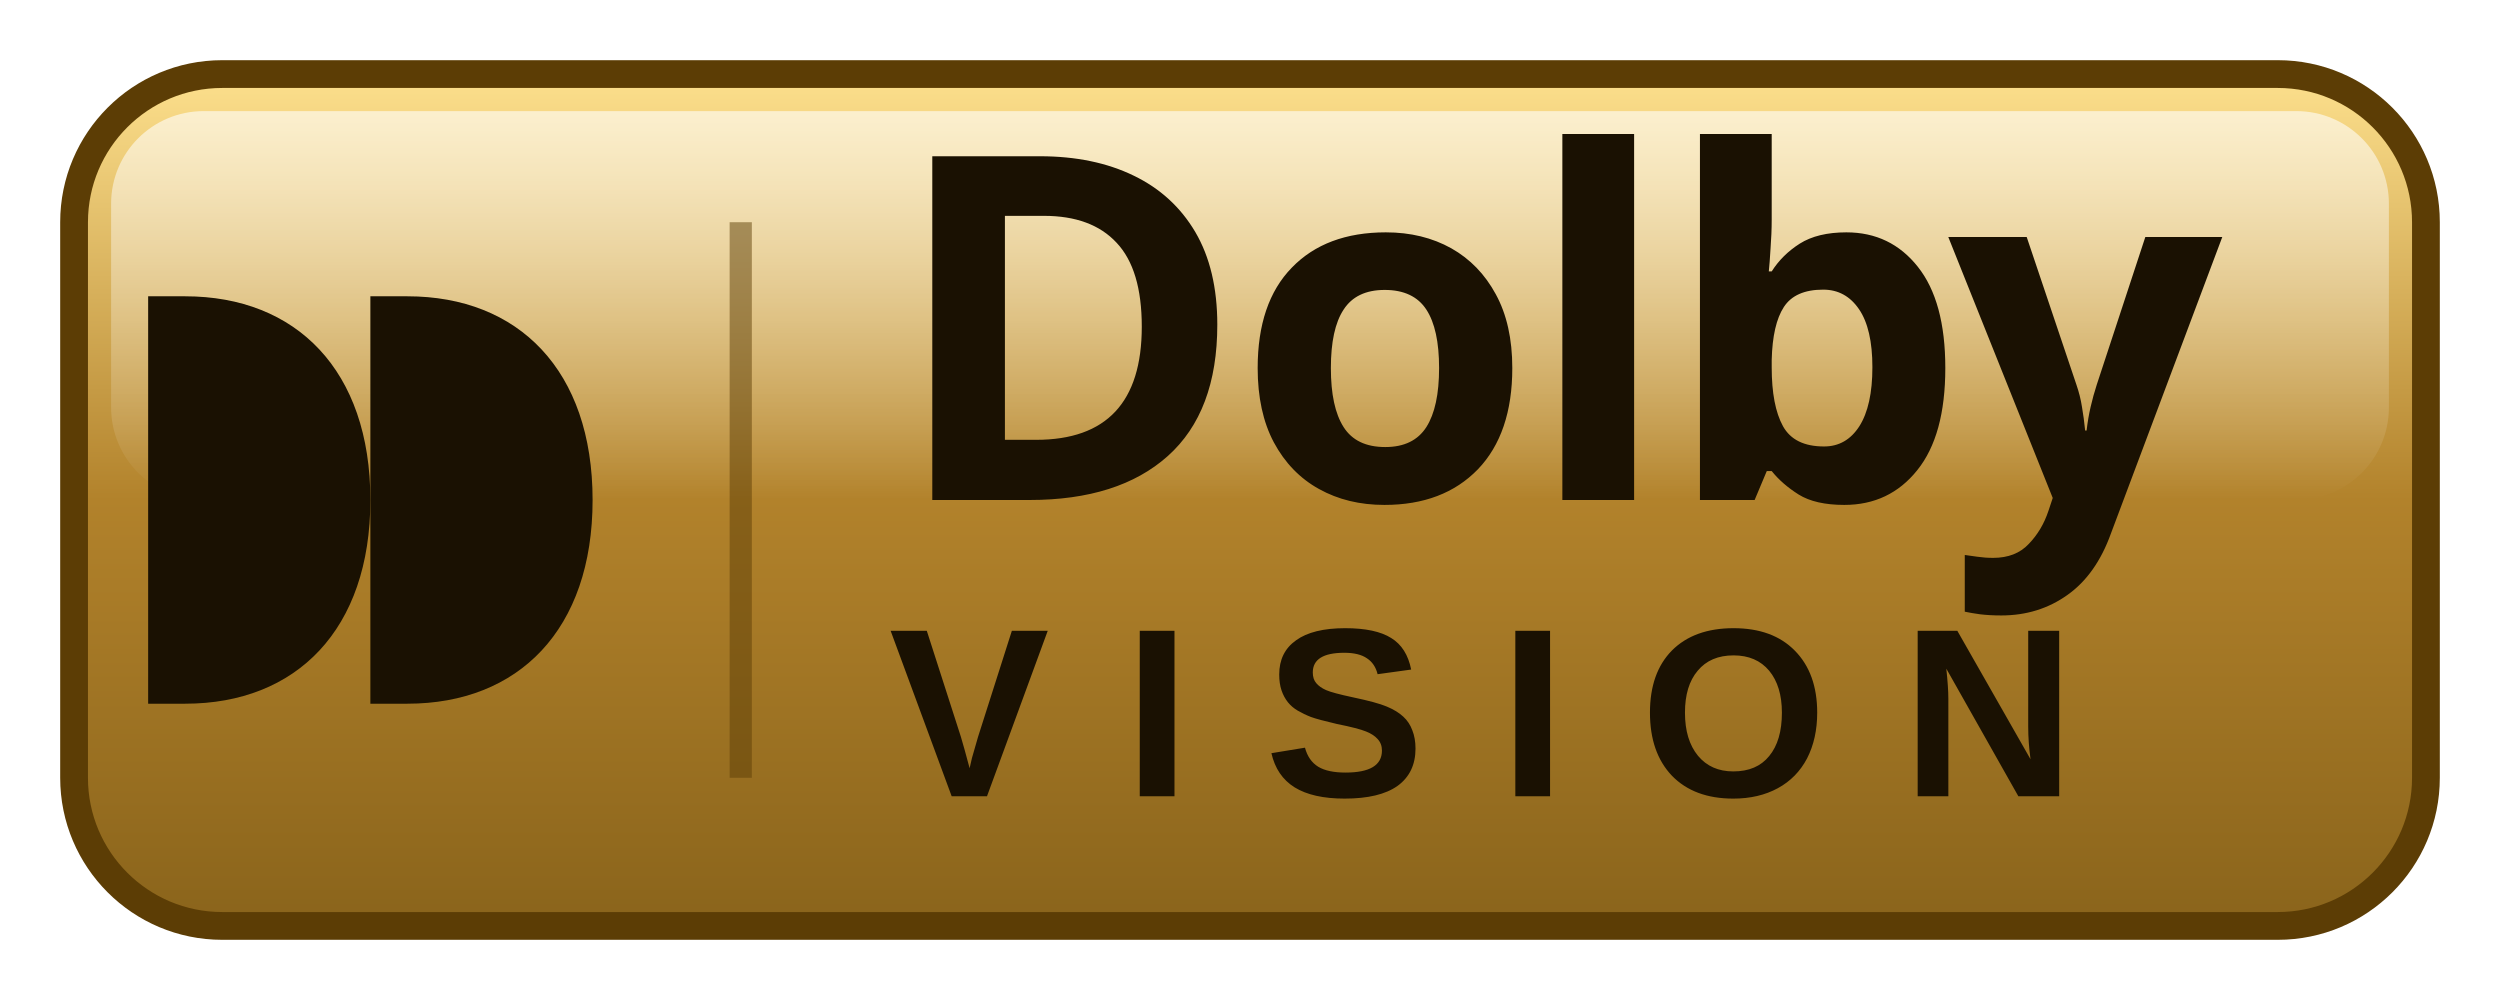
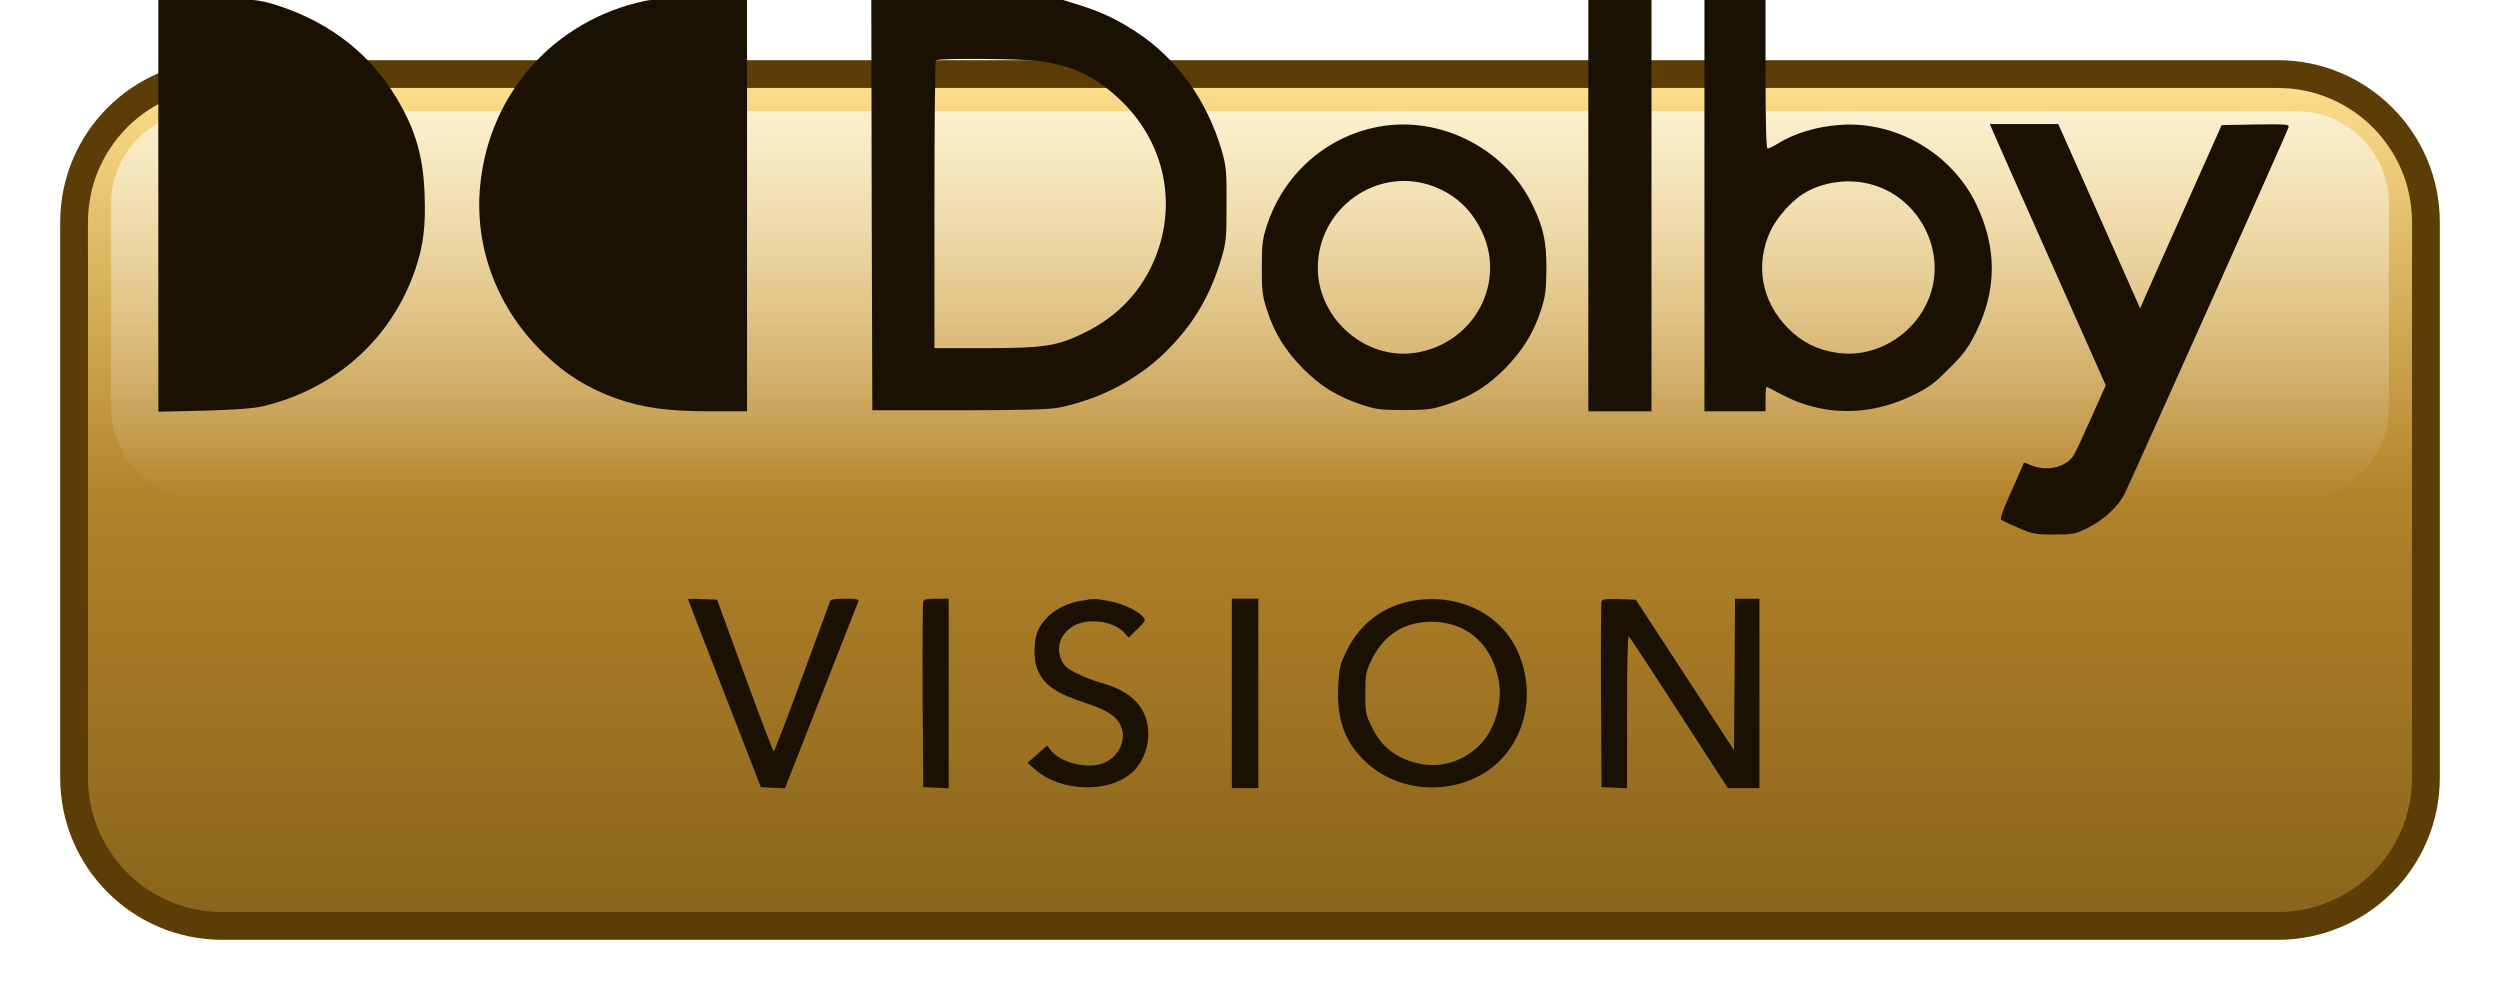
<svg xmlns="http://www.w3.org/2000/svg" width="135" height="54" viewBox="0 0 135 54">
  <defs>
-     <linearGradient id="grad_dv" x1="0%" y1="0%" x2="0%" y2="100%">
+     <linearGradient id="gold_grad_dv" x1="0%" y1="0%" x2="0%" y2="100%">
      <stop offset="0%" stop-color="#fde08d" />
      <stop offset="50%" stop-color="#b2822b" />
      <stop offset="100%" stop-color="#8a641b" />
    </linearGradient>
    <linearGradient id="gloss_dv" x1="0%" y1="0%" x2="0%" y2="100%">
      <stop offset="0%" stop-color="#ffffff" stop-opacity="0.6" />
      <stop offset="100%" stop-color="#ffffff" stop-opacity="0" />
    </linearGradient>
  </defs>
-   <rect x="4" y="4" width="127" height="46" rx="8" fill="url(#grad_dv)" stroke="#5c3d05" stroke-width="1.5" />
+   <rect x="4" y="4" width="127" height="46" rx="8" fill="url(#gold_grad_dv)" stroke="#5c3d05" stroke-width="1.5" />
  <rect x="6" y="6" width="123" height="21" rx="5" fill="url(#gloss_dv)" />
-   <g transform="translate(10, 27) scale(1.0)">
-     <path d="M0 -11 C6 -11 10 -7 10 0 C10 7 6 11 0 11 H-2 V-11 Z" fill="#1a1102" />
-     <path d="M12 -11 C18 -11 22 -7 22 0 C22 7 18 11 12 11 H10 V-11 Z" fill="#1a1102" />
+   <g transform="translate(8, 43) scale(0.011, -0.011)" fill="#1a1102">
+     <path d="M50 2905 l0 -1017 223 5 c146 4 244 11 287 21 361 85 638 334 753 677 39 116 50 211 44 366 -7 200 -52 340 -163 511 -130 199 -329 344 -574 419 -79 24 -102 26 -327 31 l-243 4 0 -1017z" />
+     <path d="M2436 3904 c-443 -95 -762 -453 -806 -905 -30 -308 86 -611 320 -832 104 -99 212 -165 345 -213 133 -47 253 -64 468 -64 l177 0 0 1015 0 1015 -217 -1 c-152 0 -239 -5 -287 -15z" />
+     <path d="M3552 2908 l3 -1013 425 0 c309 0 443 4 490 13 213 43 407 148 550 299 119 124 194 255 247 428 25 84 27 103 27 270 1 158 -2 189 -22 259 -72 251 -221 458 -424 590 -97 63 -170 97 -288 134 l-85 26 -463 4 -462 3 2 -1013z m825 701 c165 -22 283 -81 404 -199 227 -223 279 -550 133 -831 -70 -133 -176 -234 -319 -304 -132 -65 -197 -75 -490 -75 l-245 0 0 703 c0 387 3 707 7 710 11 11 425 8 510 -4z" />
+     <path d="M7070 2905 l0 -1015 155 0 155 0 0 1015 0 1015 -155 0 -155 0 0 -1015z" />
+     <path d="M7640 2905 l0 -1015 150 0 150 0 0 60 c0 33 2 60 5 60 2 0 33 -15 67 -34 202 -110 433 -113 648 -9 79 38 108 59 180 132 72 71 95 102 134 181 102 207 102 414 1 625 -120 251 -394 411 -670 391 -115 -8 -225 -42 -307 -93 -21 -13 -42 -23 -48 -23 -7 0 -10 125 -10 370 l0 370 -150 0 -150 0 0 -1015z m832 95 c219 -67 348 -310 280 -527 -62 -198 -268 -328 -466 -295 -96 15 -168 52 -235 119 -131 132 -164 311 -87 478 27 60 101 145 158 181 100 63 234 80 350 44z" />
+     <path d="M6035 3286 c-253 -49 -460 -232 -542 -481 -23 -70 -26 -96 -26 -210 0 -114 3 -140 26 -210 37 -113 90 -198 177 -286 84 -85 170 -138 288 -177 67 -22 94 -26 207 -26 113 0 140 4 207 26 119 39 204 92 288 177 87 89 140 174 177 286 22 67 26 99 27 200 1 137 -14 207 -69 320 -134 277 -457 440 -760 381z m252 -284 c117 -37 206 -114 260 -229 121 -253 -38 -548 -321 -595 -258 -43 -503 183 -483 447 20 271 287 457 544 377z" />
+     <path d="M9059 3258 c10 -24 138 -312 285 -642 l266 -598 -72 -162 c-39 -88 -78 -171 -86 -183 -37 -58 -132 -80 -208 -48 l-35 14 -18 -42 c-10 -23 -37 -84 -60 -135 -23 -52 -39 -97 -36 -102 3 -4 40 -23 83 -41 70 -31 86 -34 177 -34 93 0 105 2 167 33 76 37 149 104 180 166 29 57 799 1777 805 1799 5 16 -6 17 -161 15 l-167 -3 -185 -415 c-102 -228 -192 -431 -200 -450 l-15 -35 -201 453 -201 452 -168 0 -168 0 18 -42z" />
+     <path d="M2650 968 c0 -2 81 -211 179 -463 l179 -460 59 -3 59 -3 178 453 c98 249 180 459 183 466 4 9 -13 12 -65 12 -47 0 -71 -4 -74 -12 -3 -7 -65 -176 -138 -375 -73 -200 -136 -363 -139 -363 -3 0 -67 168 -142 373 l-136 372 -72 3 c-39 2 -71 1 -71 0z" />
+     <path d="M3805 958 c-3 -7 -4 -215 -3 -463 l3 -450 63 -3 62 -3 0 466 0 465 -60 0 c-39 0 -62 -4 -65 -12z" />
+     <path d="M4580 960 c-97 -16 -178 -72 -211 -145 -23 -50 -24 -143 -3 -193 32 -77 91 -117 244 -167 99 -32 146 -64 166 -112 28 -65 -11 -149 -83 -179 -78 -33 -212 -1 -261 61 l-19 24 -48 -43 -48 -42 43 -37 c121 -103 347 -112 462 -17 54 44 88 120 88 194 -1 130 -79 213 -242 256 -24 7 -71 25 -104 41 -48 22 -66 37 -79 65 -32 67 -5 138 65 174 73 37 193 18 244 -39 l20 -22 43 43 c41 40 42 43 25 61 -27 30 -102 64 -167 76 -64 12 -70 12 -135 1z" />
+     <path d="M5320 505 l0 -465 65 0 65 0 0 465 0 465 -65 0 -65 0 0 -465z" />
+     <path d="M6210 960 c-147 -25 -264 -114 -328 -249 -32 -65 -36 -84 -40 -175 -7 -161 33 -271 135 -367 140 -132 360 -164 541 -77 227 108 316 395 198 634 -88 177 -290 271 -506 234z m232 -132 c100 -46 165 -136 188 -261 20 -106 -18 -237 -88 -310 -101 -105 -245 -132 -377 -73 -74 33 -120 79 -157 154 -31 62 -33 74 -33 167 0 87 4 107 26 155 64 137 173 204 320 196 43 -2 85 -12 121 -28z" />
+     <path d="M7135 958 c-3 -7 -4 -215 -3 -463 l3 -450 63 -3 62 -3 0 376 c0 207 3 374 8 371 4 -2 115 -171 247 -375 l240 -371 78 0 77 0 0 465 0 465 -60 0 -60 0 -2 -372 -3 -372 -241 370 -241 369 -82 3 c-59 2 -83 -1 -86 -10z" />
  </g>
-   <line x1="40" y1="12" x2="40" y2="42" stroke="#5c3d05" stroke-width="1.2" opacity="0.5" />
-   <text x="48" y="27" fill="#1a1102" font-family="Arial Black, sans-serif" font-size="26" font-weight="900" letter-spacing="-0.5">Dolby</text>
-   <text x="48" y="43" fill="#1a1102" font-family="Arial, sans-serif" font-size="13" font-weight="900" letter-spacing="4">VISION</text>
</svg>
